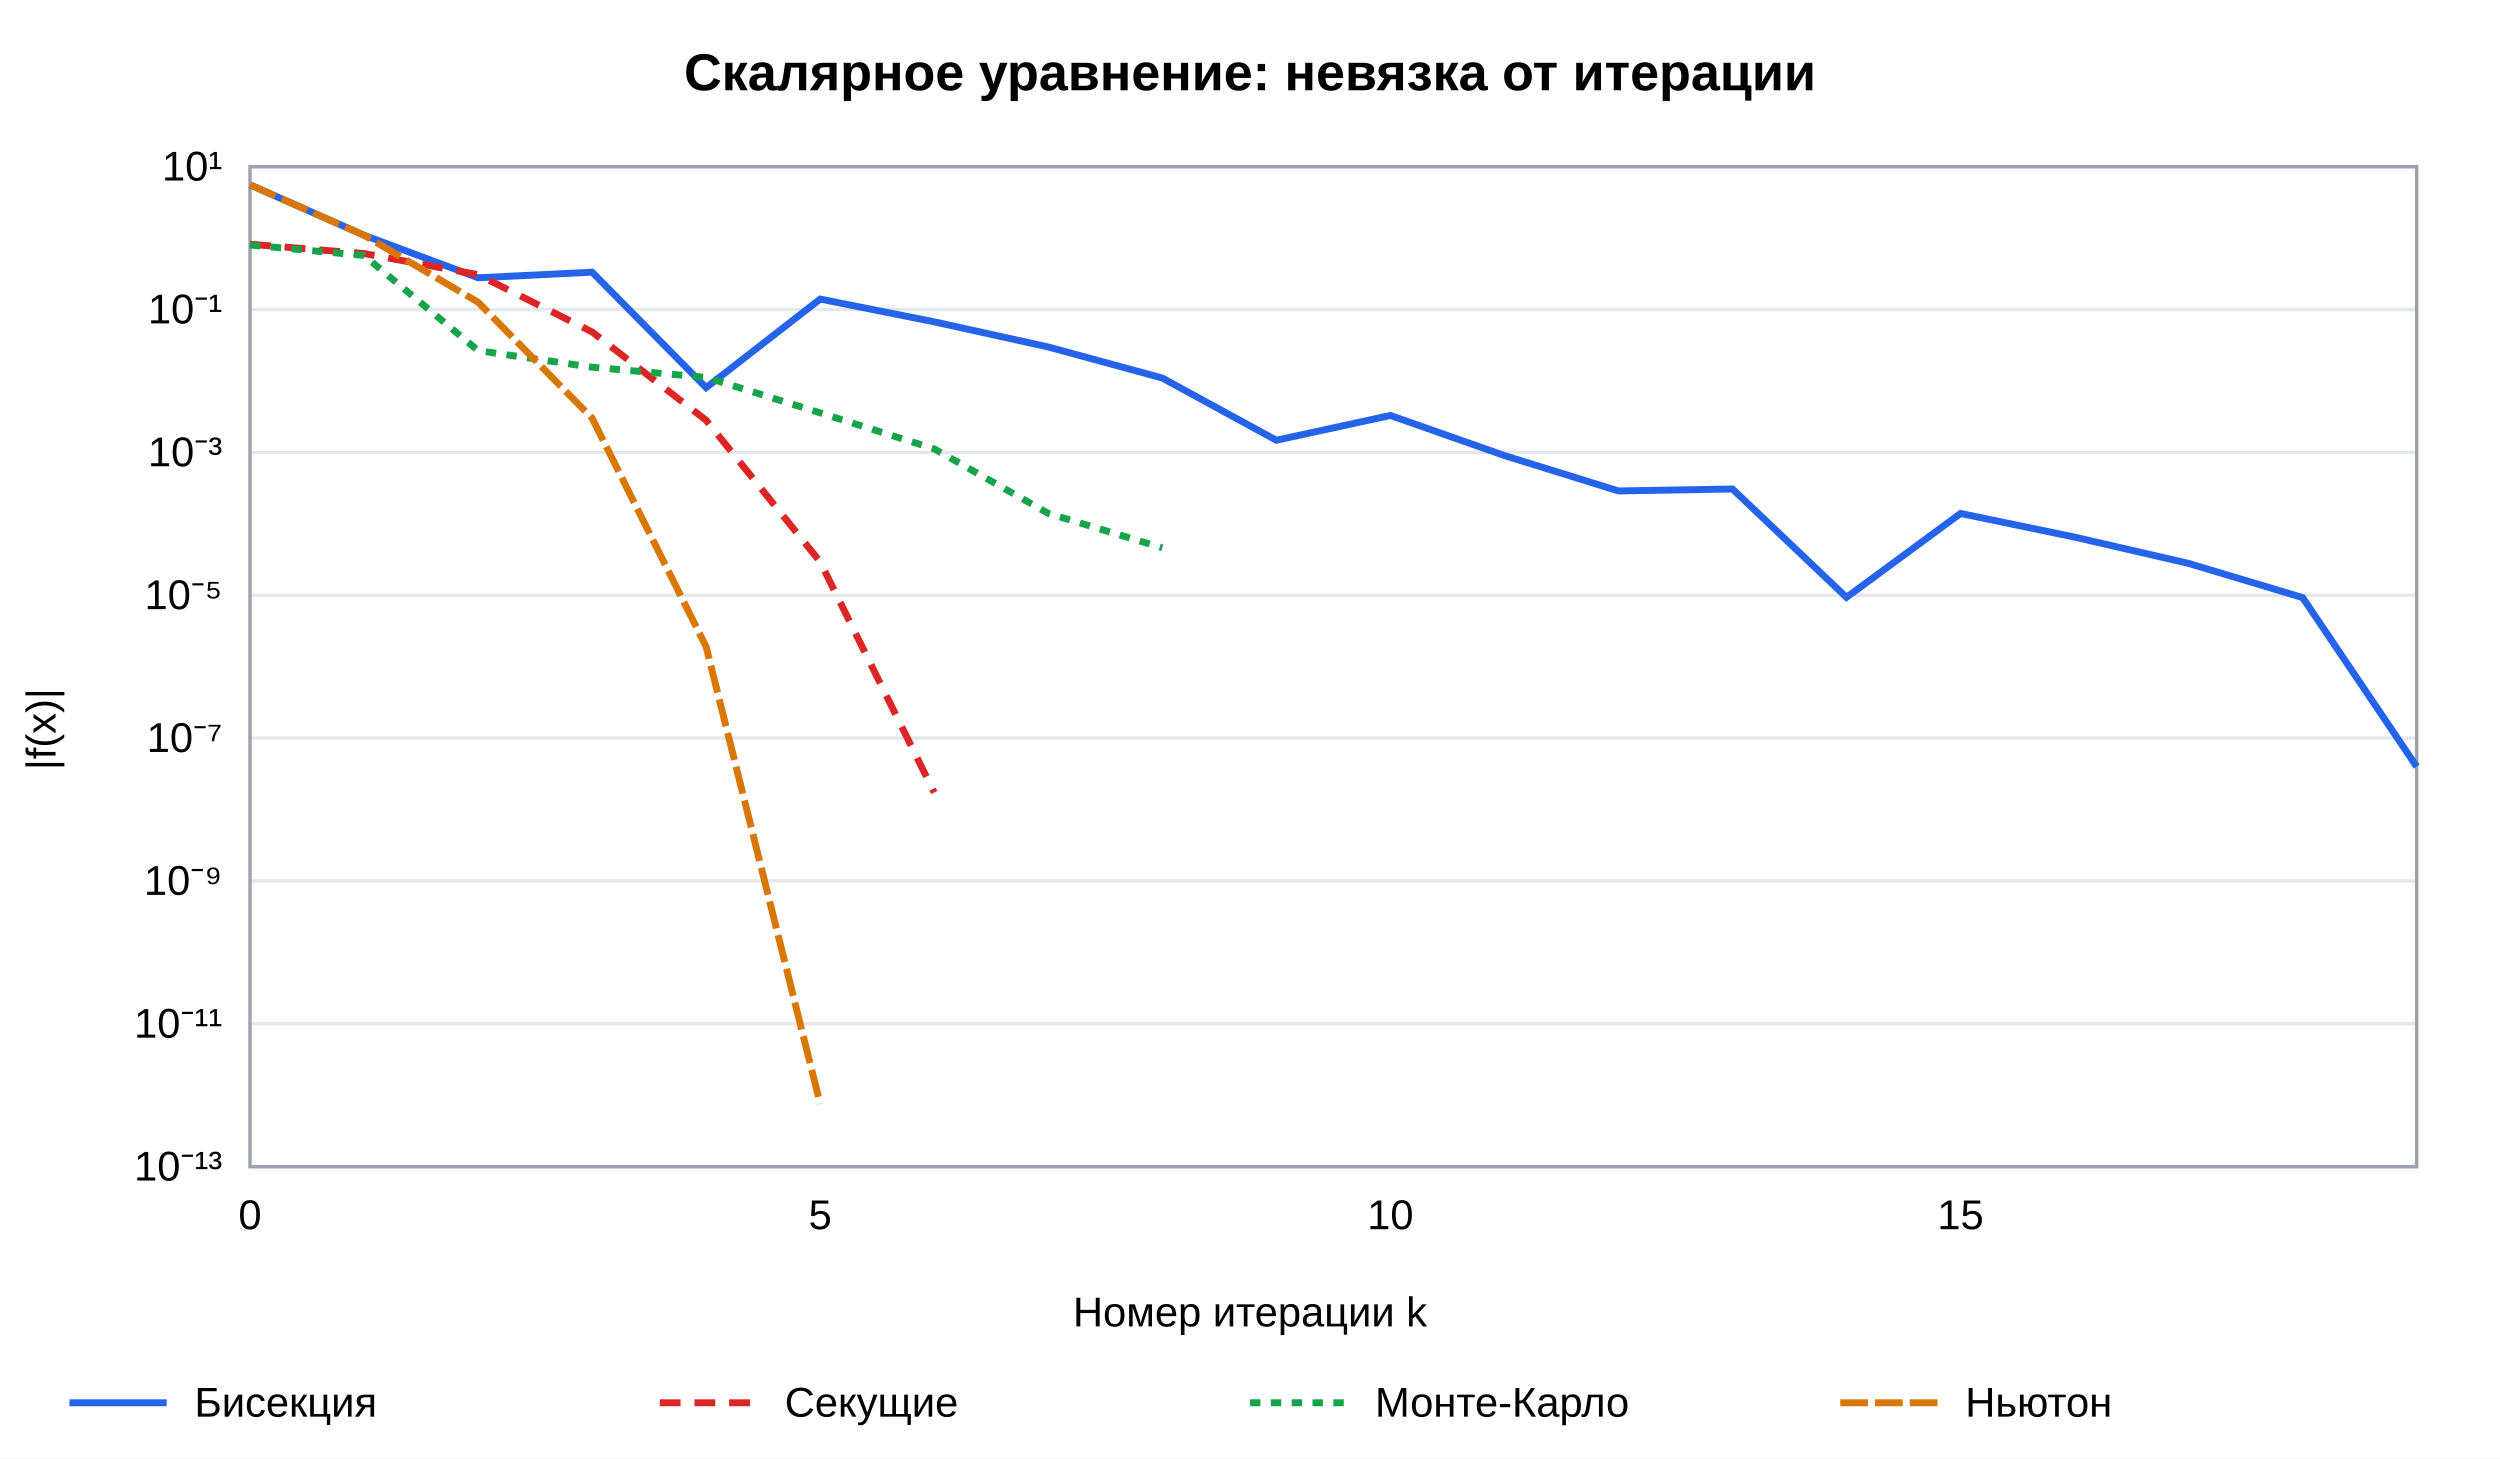
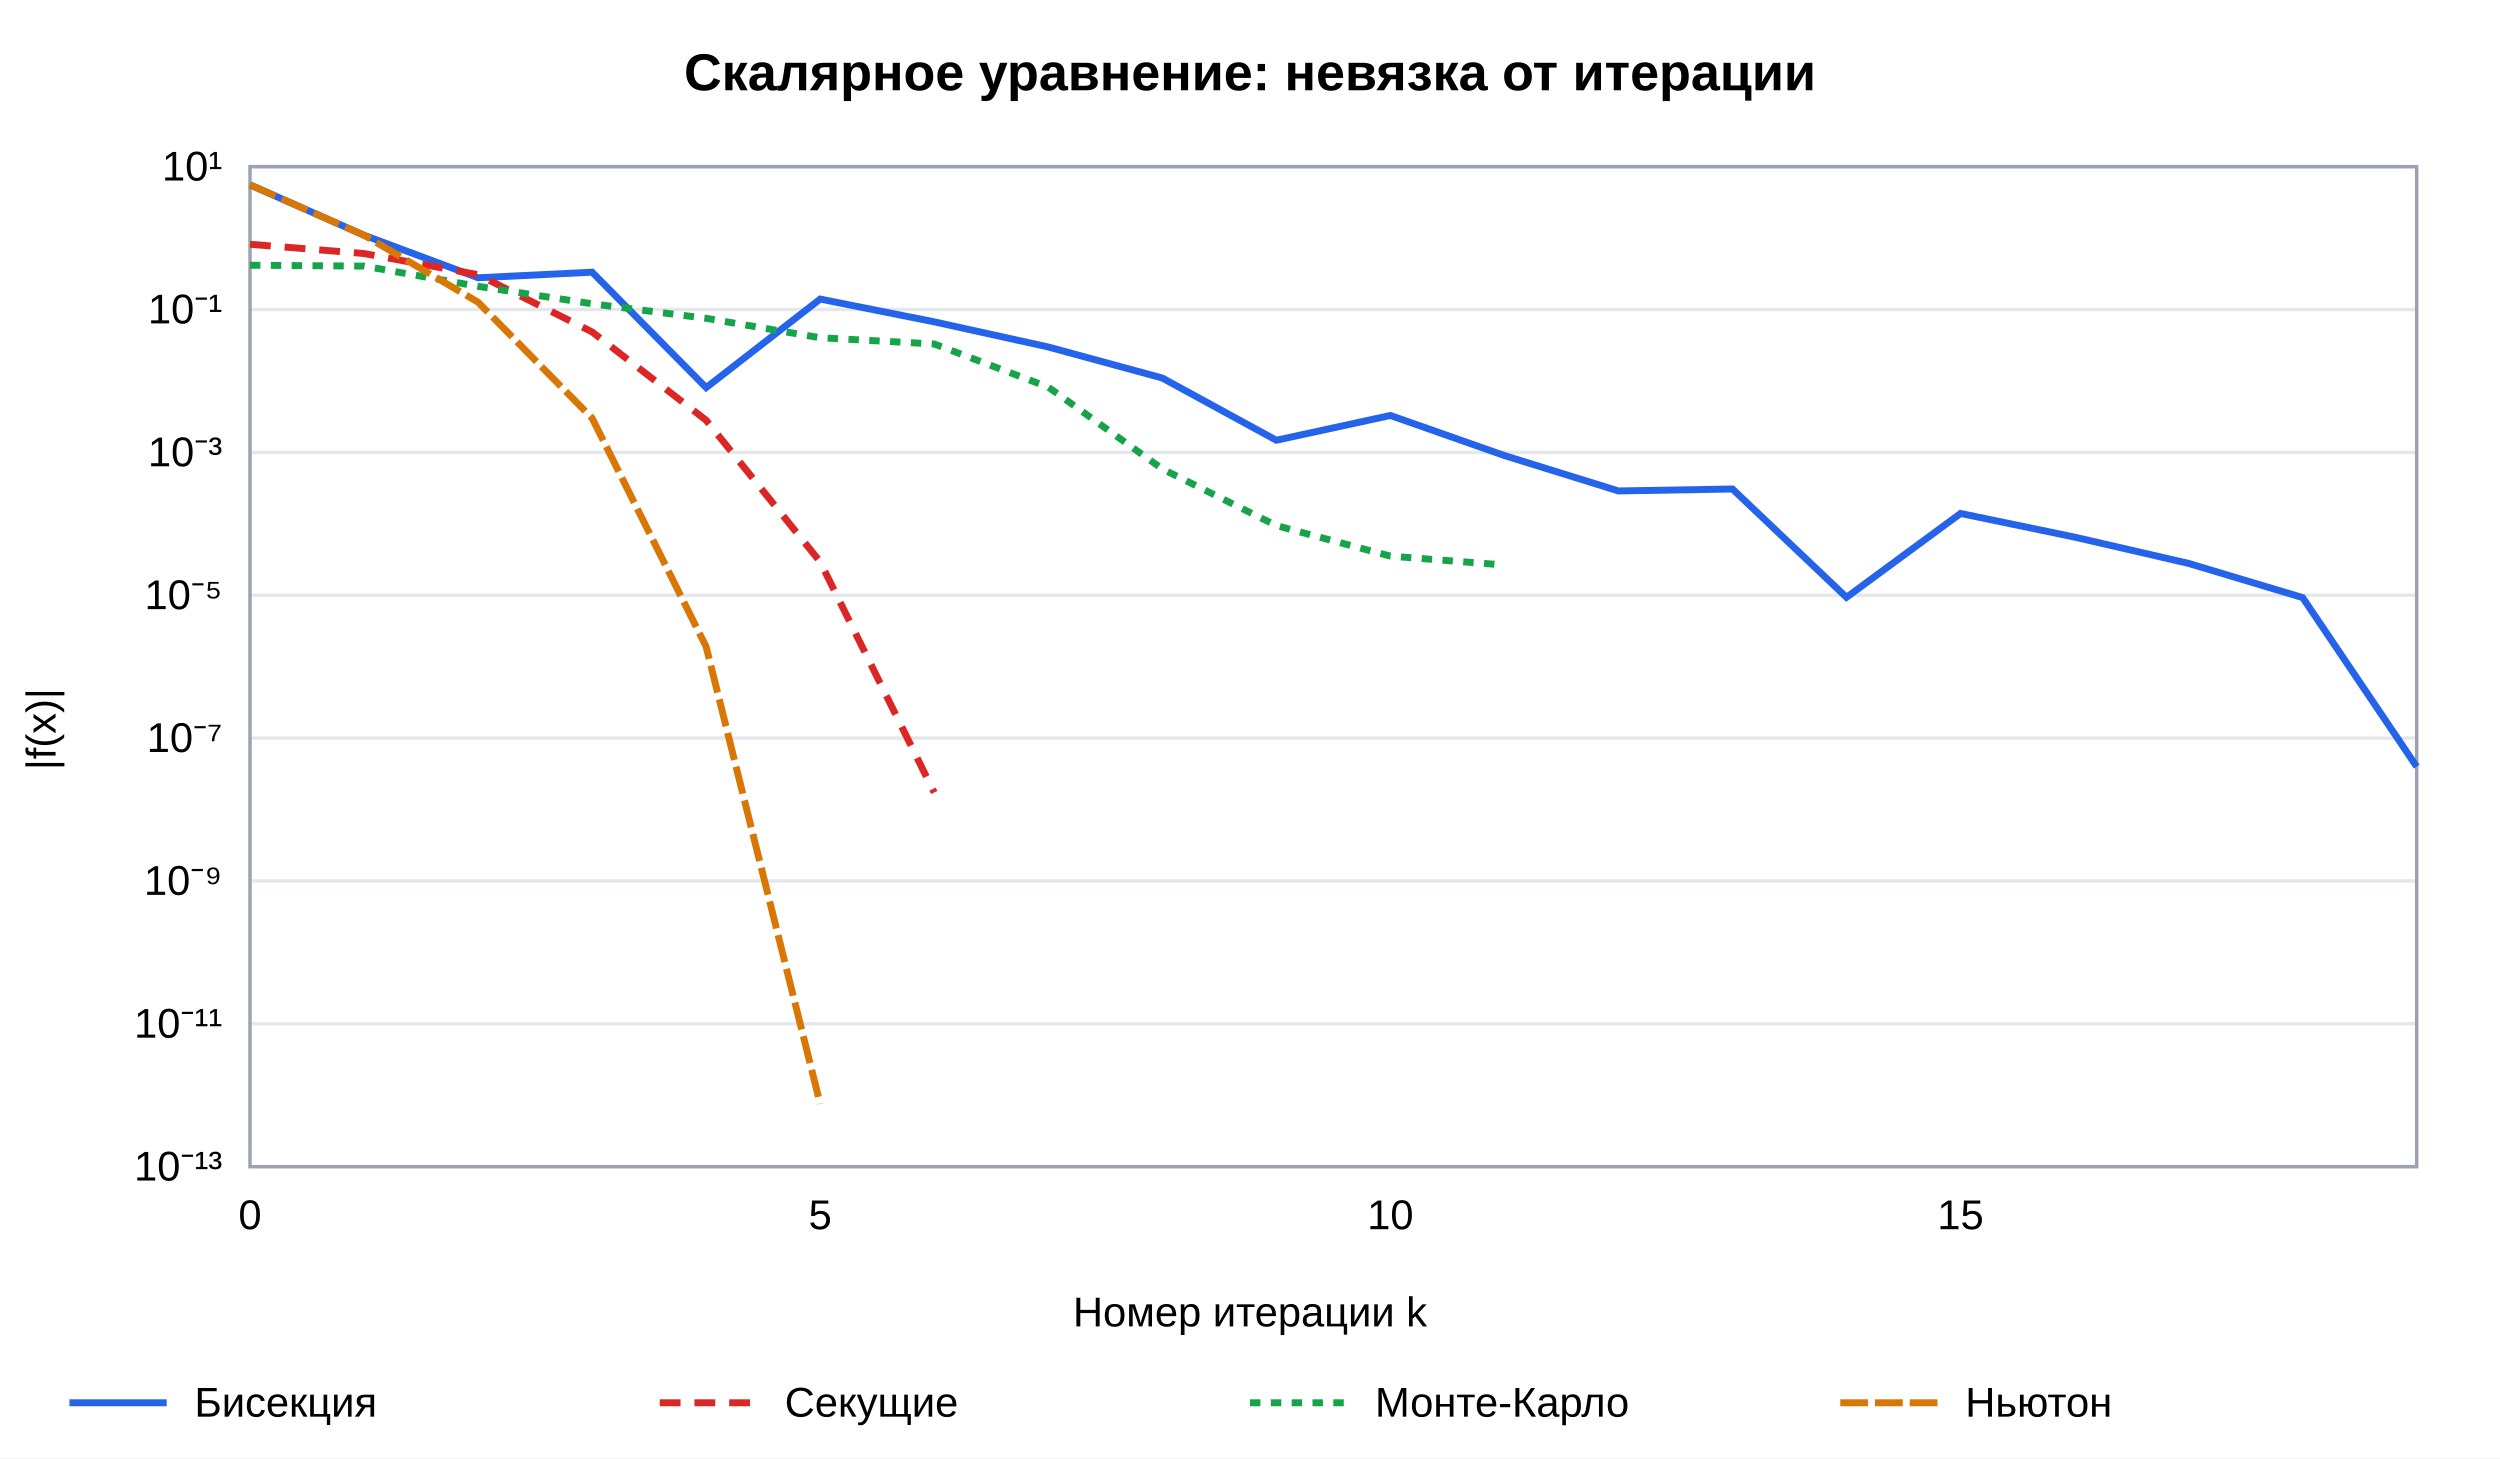
<svg xmlns="http://www.w3.org/2000/svg" viewBox="0 0 720 420" width="720" height="420" font-family="Arial, sans-serif" font-size="12">
  <rect width="720" height="420" fill="#fff" />
  <text x="360" y="26" text-anchor="middle" font-size="15" font-weight="bold">Скалярное уравнение: невязка от итерации</text>
  <line x1="72" x2="696" y1="336" y2="336" stroke="#e5e7eb" />
  <text x="64" y="340" text-anchor="end">10⁻¹³</text>
  <line x1="72" x2="696" y1="294.857" y2="294.857" stroke="#e5e7eb" />
  <text x="64" y="298.857" text-anchor="end">10⁻¹¹</text>
  <line x1="72" x2="696" y1="253.714" y2="253.714" stroke="#e5e7eb" />
  <text x="64" y="257.714" text-anchor="end">10⁻⁹</text>
  <line x1="72" x2="696" y1="212.571" y2="212.571" stroke="#e5e7eb" />
  <text x="64" y="216.571" text-anchor="end">10⁻⁷</text>
  <line x1="72" x2="696" y1="171.429" y2="171.429" stroke="#e5e7eb" />
  <text x="64" y="175.429" text-anchor="end">10⁻⁵</text>
  <line x1="72" x2="696" y1="130.286" y2="130.286" stroke="#e5e7eb" />
  <text x="64" y="134.286" text-anchor="end">10⁻³</text>
  <line x1="72" x2="696" y1="89.143" y2="89.143" stroke="#e5e7eb" />
  <text x="64" y="93.143" text-anchor="end">10⁻¹</text>
  <line x1="72" x2="696" y1="48" y2="48" stroke="#e5e7eb" />
  <text x="64" y="52" text-anchor="end">10¹</text>
  <text x="72" y="354" text-anchor="middle">0</text>
  <text x="236.211" y="354" text-anchor="middle">5</text>
  <text x="400.421" y="354" text-anchor="middle">10</text>
  <text x="564.632" y="354" text-anchor="middle">15</text>
  <rect x="72" y="48" width="624" height="288" fill="none" stroke="#9ca3af" />
  <text x="360" y="382" text-anchor="middle">Номер итерации k</text>
  <text x="16" y="210" text-anchor="middle" transform="rotate(-90 16 210)">|f(x)|</text>
  <path d="M72,53.23L104.842,67.745L137.684,79.999L170.526,78.385L203.368,111.636L236.211,86.133L269.053,92.691L301.895,99.934L334.737,108.874L367.579,126.787L400.421,119.652L433.263,131.197L466.105,141.392L498.947,140.83L531.789,172.031L564.632,147.878L597.474,154.69L630.316,162.267L663.158,172.108L696,220.798" fill="none" stroke="#2563eb" stroke-width="2" />
  <line x1="20" x2="48" y1="404" y2="404" stroke="#2563eb" stroke-width="2" />
  <text x="56" y="408">Бисекция</text>
  <path d="M72,70.345L104.842,73.014L137.684,79.113L170.526,95.599L203.368,121.04L236.211,161.817L269.053,228.235" fill="none" stroke="#dc2626" stroke-width="2" stroke-dasharray="6 4" />
  <line x1="190" x2="218" y1="404" y2="404" stroke="#dc2626" stroke-width="2" stroke-dasharray="6 4" />
  <text x="226" y="408">Секущие</text>
-   <path d="M72,70.568L104.842,73.576L137.684,100.972L170.526,105.752L203.368,108.679L236.211,118.91L269.053,129.281L301.895,147.856L334.737,157.769" fill="none" stroke="#16a34a" stroke-width="2" stroke-dasharray="3 3" />
+   <path d="M72,76.384L104.842,76.636L137.684,82.465L170.526,87.491L203.368,91.677L236.211,97.271L269.053,99.065L301.895,111.489L334.737,135.052L367.579,151.374L400.421,160.161L433.263,162.723" fill="none" stroke="#16a34a" stroke-width="2" stroke-dasharray="3 3" />
  <line x1="360" x2="388" y1="404" y2="404" stroke="#16a34a" stroke-width="2" stroke-dasharray="3 3" />
  <text x="396" y="408">Монте-Карло</text>
  <path d="M72,53.23L104.842,67.759L137.684,87.032L170.526,120.422L203.368,186.258L236.211,317.903" fill="none" stroke="#d97706" stroke-width="2" stroke-dasharray="8 2" />
  <line x1="530" x2="558" y1="404" y2="404" stroke="#d97706" stroke-width="2" stroke-dasharray="8 2" />
  <text x="566" y="408">Ньютон</text>
</svg>
